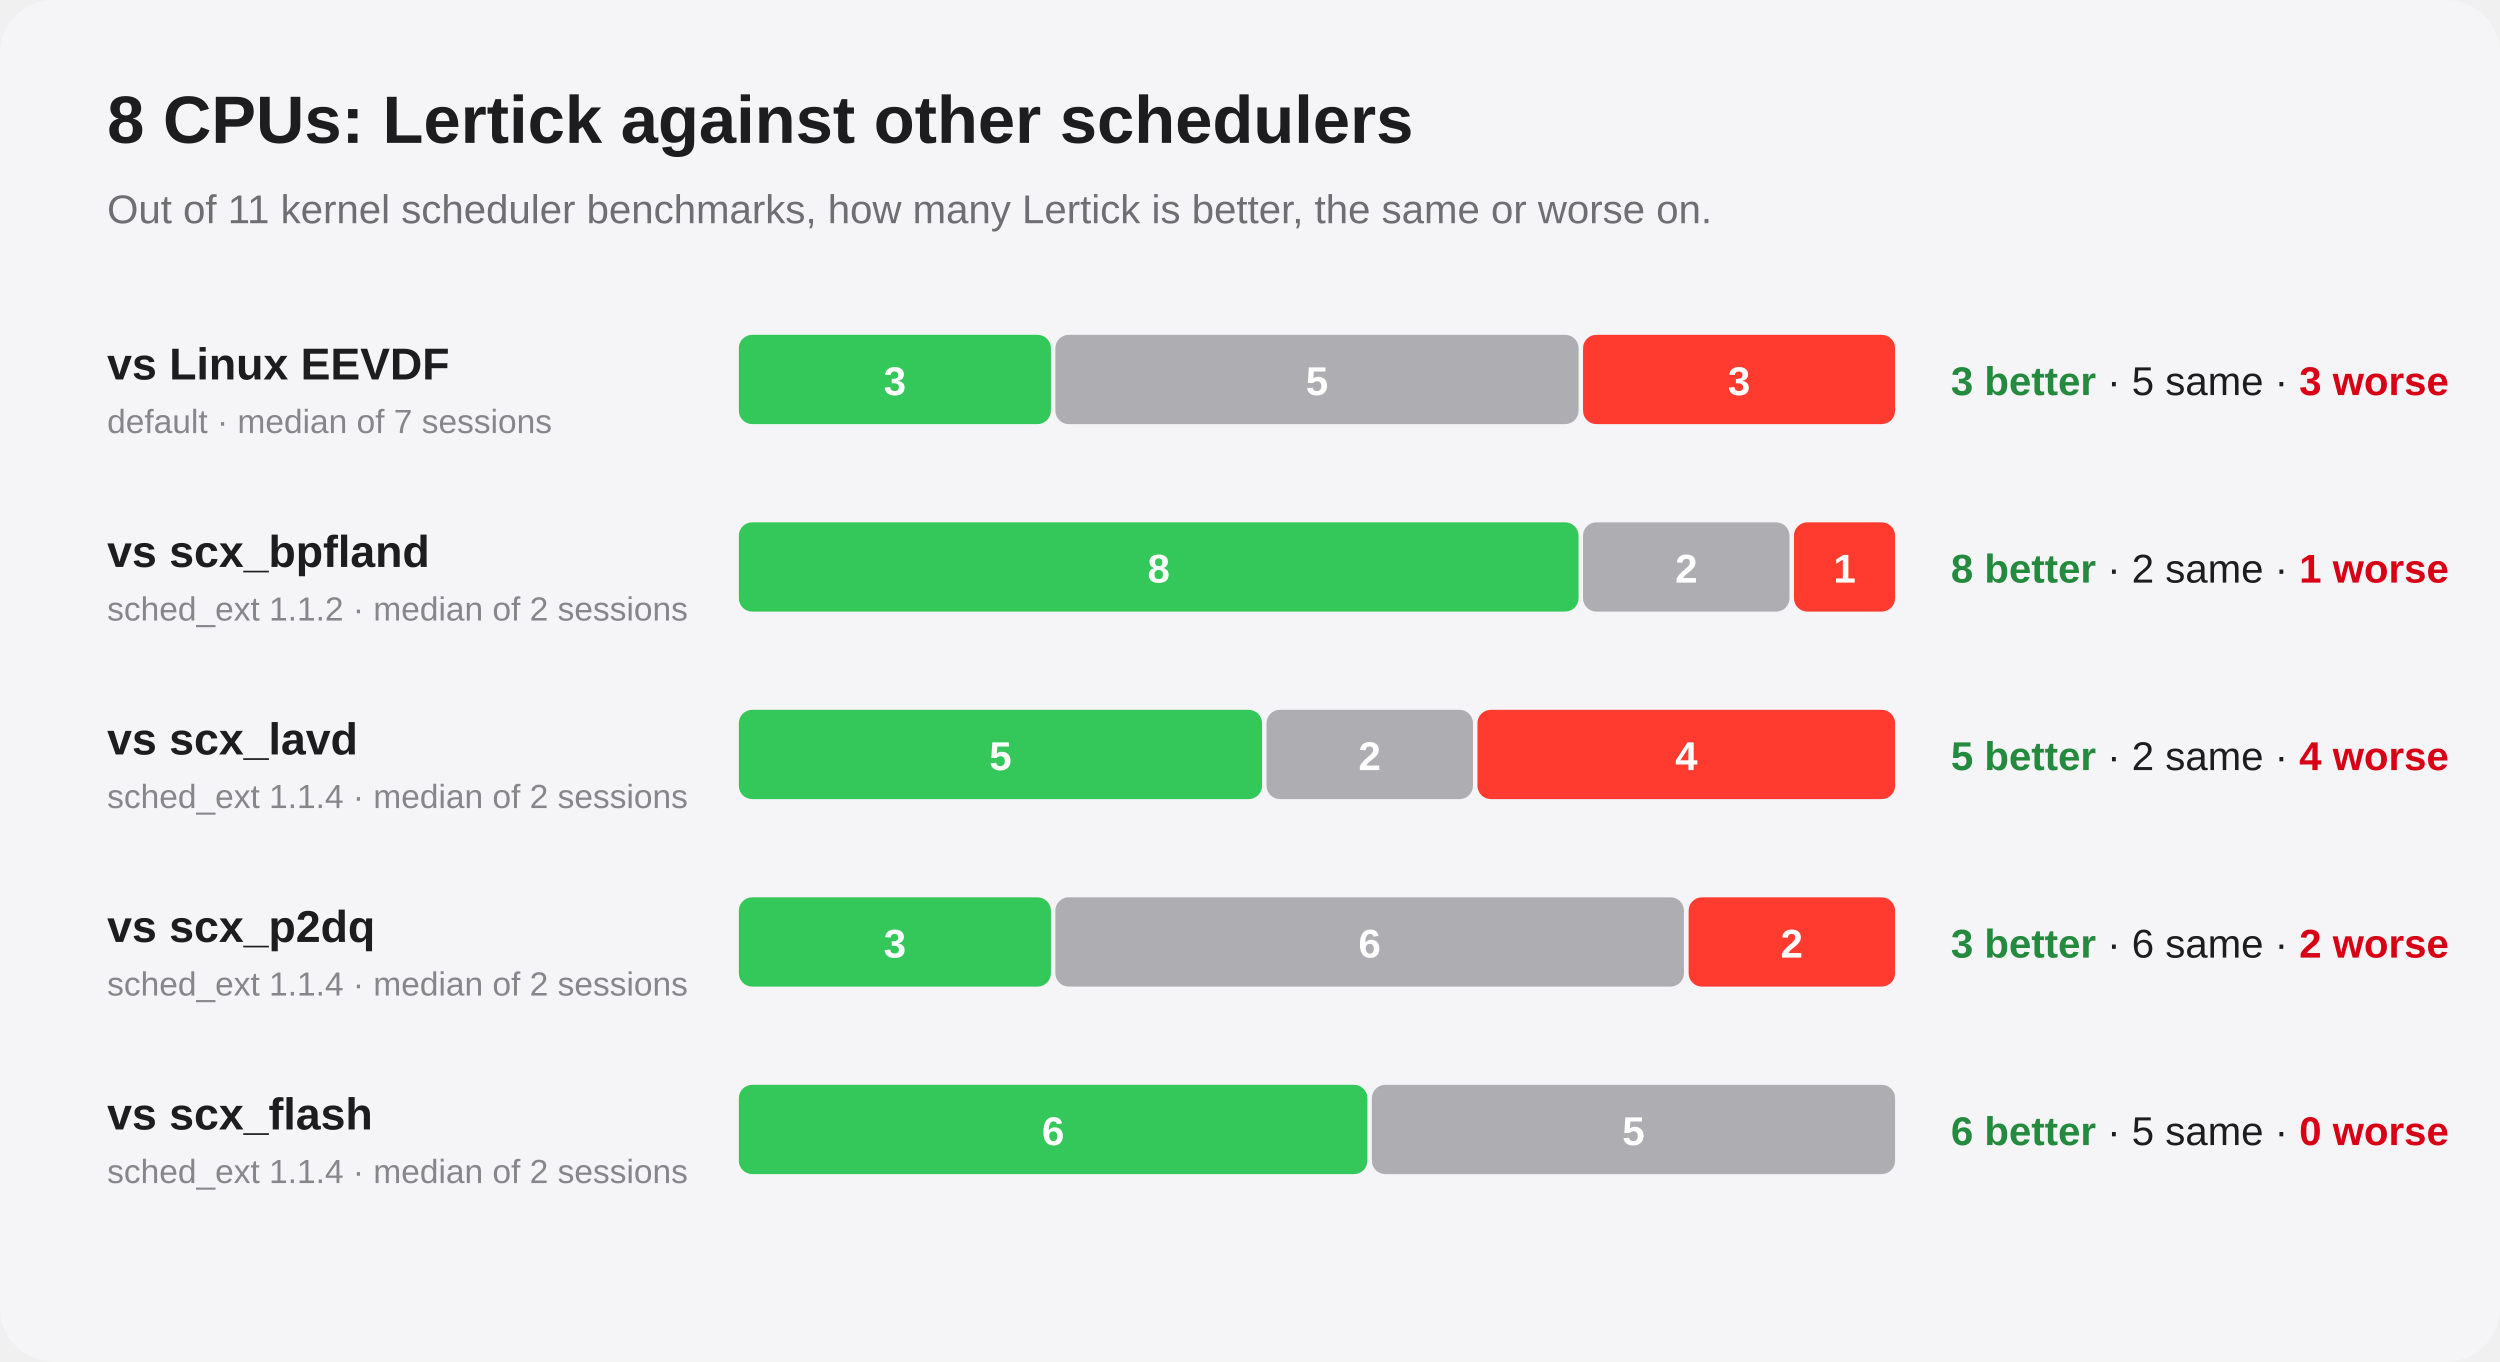
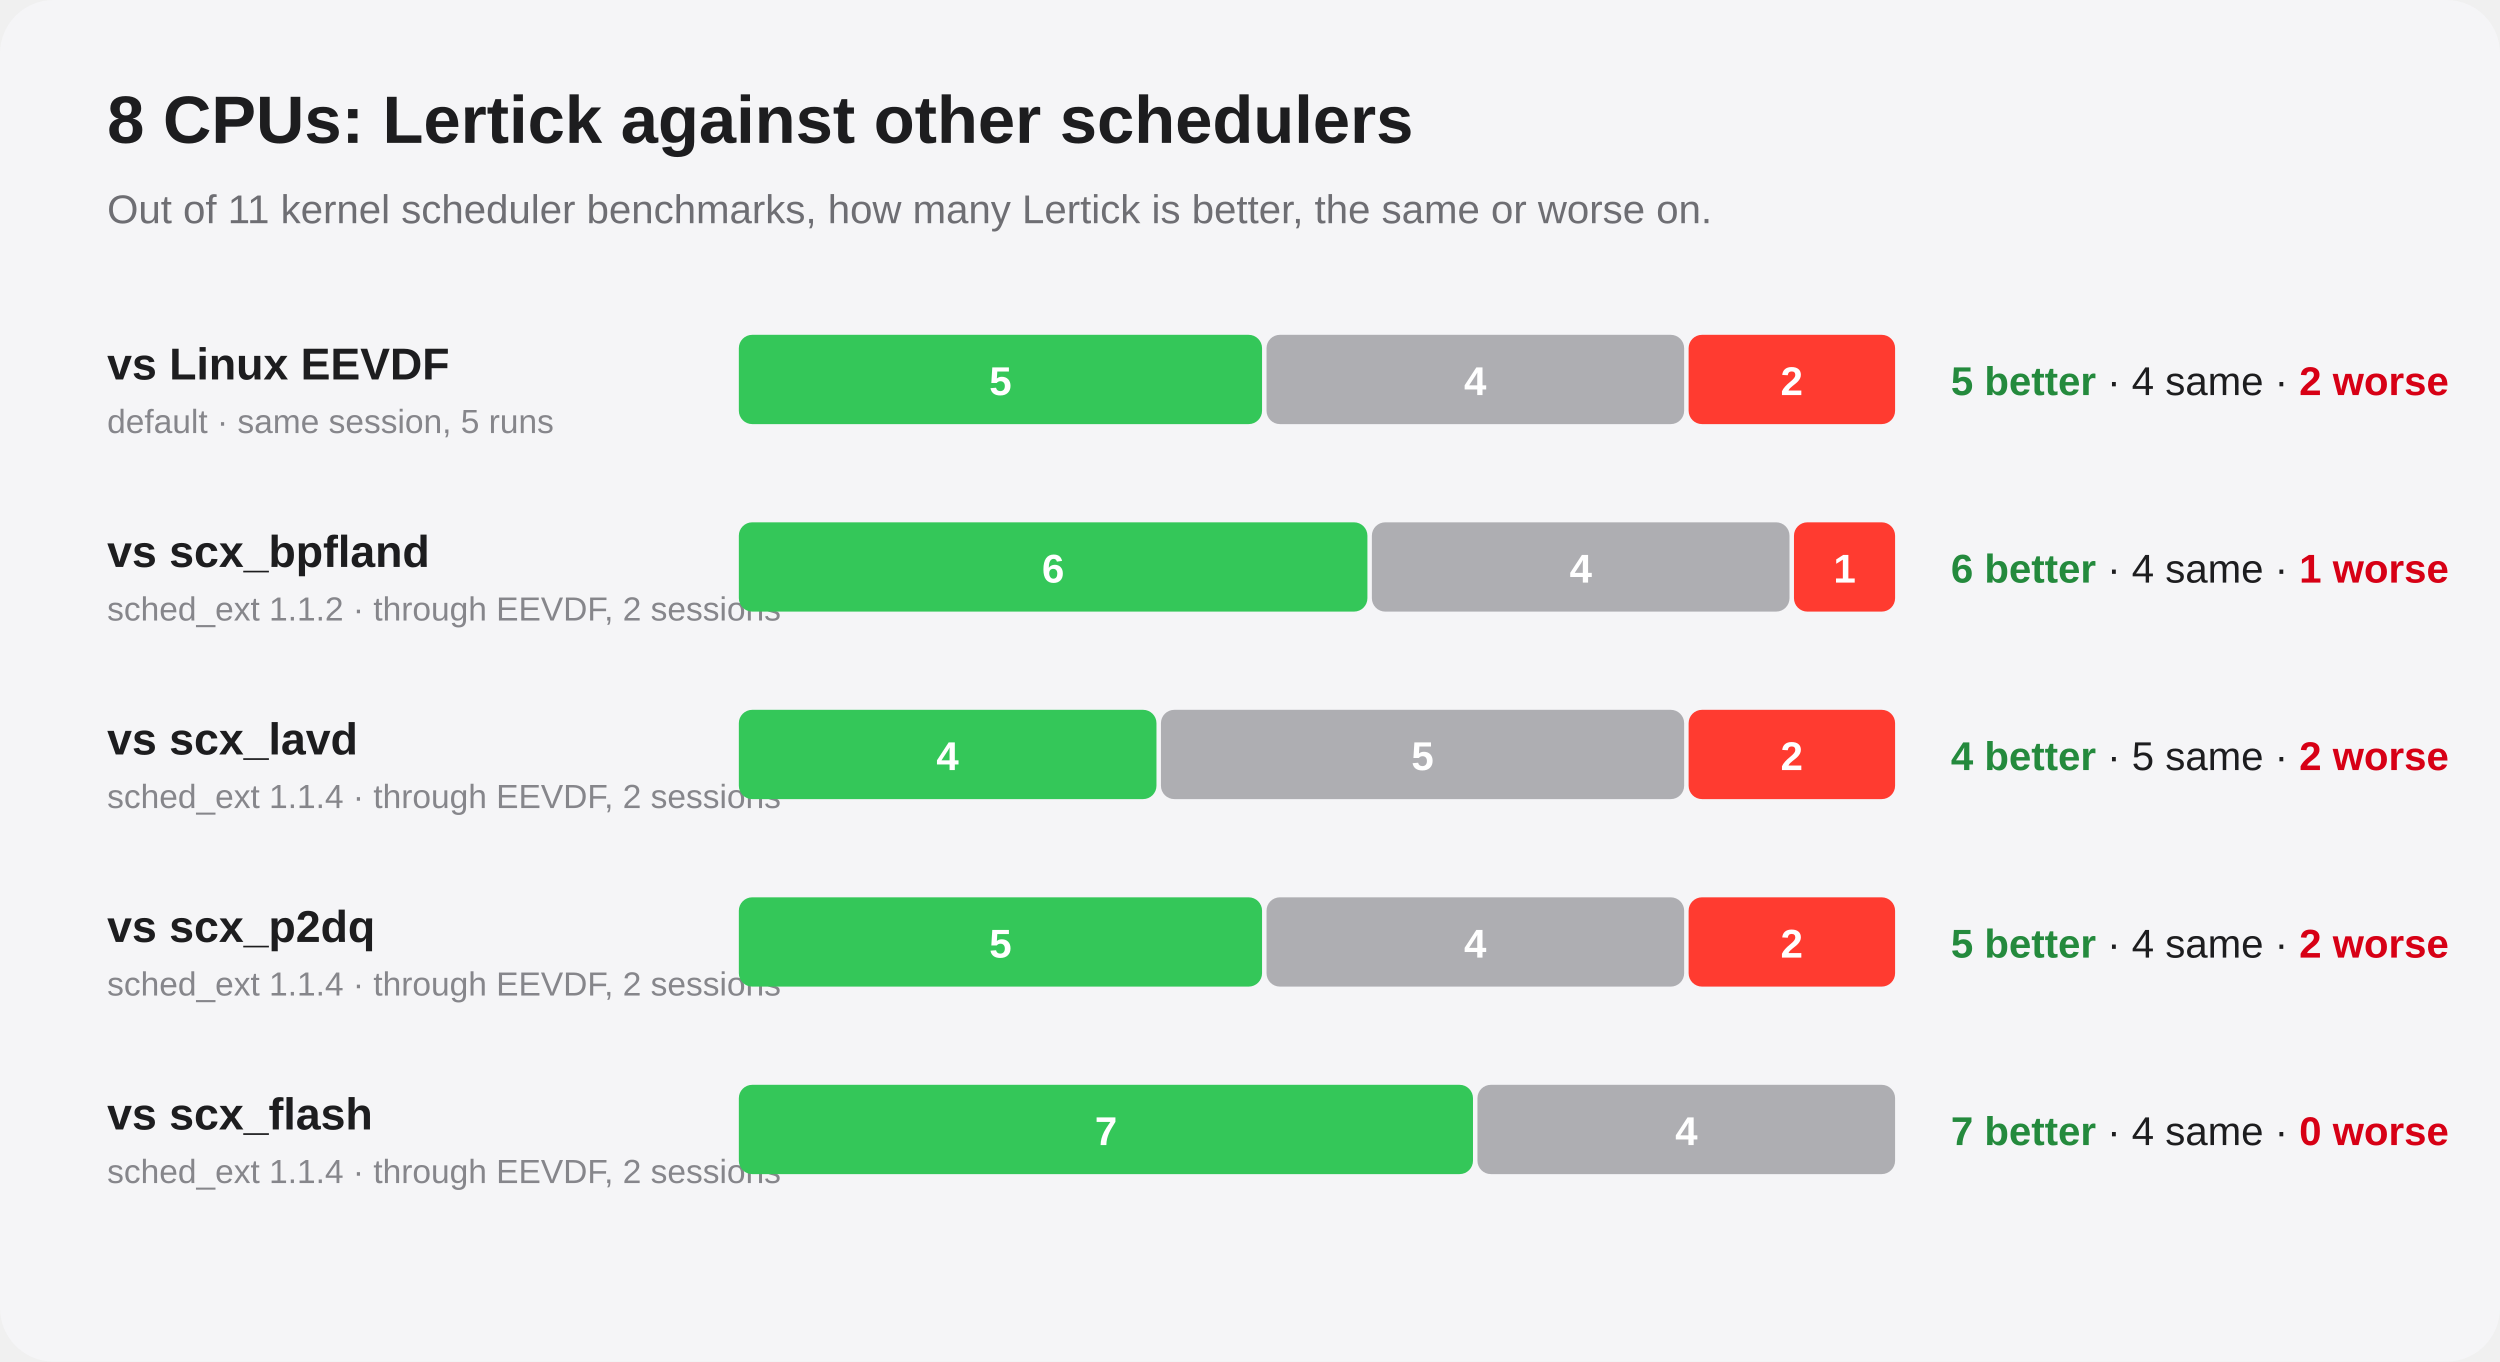
<svg xmlns="http://www.w3.org/2000/svg" width="1120" height="610" viewBox="0 0 1120 610" role="img" aria-labelledby="t d">
  <rect width="1120" height="610" rx="24" fill="#f5f5f7" />
  <text x="48" y="64" font-family="-apple-system,BlinkMacSystemFont,SF Pro Display,Segoe UI,Arial,sans-serif" font-size="30" font-weight="700" fill="#1d1d1f">8 CPUs: Lertick against other schedulers</text>
  <text x="48" y="100" font-family="-apple-system,BlinkMacSystemFont,SF Pro Display,Segoe UI,Arial,sans-serif" font-size="18" fill="#6e6e73">Out of 11 kernel scheduler benchmarks, how many Lertick is better, the same or worse on.</text>
  <text x="48" y="170" font-family="-apple-system,BlinkMacSystemFont,SF Pro Display,Segoe UI,Arial,sans-serif" font-size="20" font-weight="600" fill="#1d1d1f">vs Linux EEVDF</text>
-   <text x="48" y="194" font-family="-apple-system,BlinkMacSystemFont,SF Pro Display,Segoe UI,Arial,sans-serif" font-size="15" fill="#86868b">default · median of 7 sessions</text>
-   <rect x="331.0" y="150" width="139.8" height="40" rx="6" fill="#34c759" />
-   <text x="400.9" y="177" text-anchor="middle" font-family="-apple-system,BlinkMacSystemFont,SF Pro Display,Segoe UI,Arial,sans-serif" font-size="18" font-weight="700" fill="#ffffff">3</text>
-   <rect x="472.8" y="150" width="234.4" height="40" rx="6" fill="#aeaeb2" />
-   <text x="590.0" y="177" text-anchor="middle" font-family="-apple-system,BlinkMacSystemFont,SF Pro Display,Segoe UI,Arial,sans-serif" font-size="18" font-weight="700" fill="#ffffff">5</text>
-   <rect x="709.2" y="150" width="139.8" height="40" rx="6" fill="#ff3b30" />
-   <text x="779.1" y="177" text-anchor="middle" font-family="-apple-system,BlinkMacSystemFont,SF Pro Display,Segoe UI,Arial,sans-serif" font-size="18" font-weight="700" fill="#ffffff">3</text>
+   <text x="48" y="194" font-family="-apple-system,BlinkMacSystemFont,SF Pro Display,Segoe UI,Arial,sans-serif" font-size="15" fill="#86868b">default · same session, 5 runs</text>
+   <rect x="331.0" y="150" width="234.4" height="40" rx="6" fill="#34c759" />
+   <text x="448.2" y="177" text-anchor="middle" font-family="-apple-system,BlinkMacSystemFont,SF Pro Display,Segoe UI,Arial,sans-serif" font-size="18" font-weight="700" fill="#ffffff">5</text>
+   <rect x="567.4" y="150" width="187.1" height="40" rx="6" fill="#aeaeb2" />
+   <text x="660.9" y="177" text-anchor="middle" font-family="-apple-system,BlinkMacSystemFont,SF Pro Display,Segoe UI,Arial,sans-serif" font-size="18" font-weight="700" fill="#ffffff">4</text>
+   <rect x="756.5" y="150" width="92.5" height="40" rx="6" fill="#ff3b30" />
+   <text x="802.7" y="177" text-anchor="middle" font-family="-apple-system,BlinkMacSystemFont,SF Pro Display,Segoe UI,Arial,sans-serif" font-size="18" font-weight="700" fill="#ffffff">2</text>
  <text x="874" y="177" font-family="-apple-system,BlinkMacSystemFont,SF Pro Display,Segoe UI,Arial,sans-serif" font-size="18" fill="#1d1d1f">
-     <tspan fill="#248a3d" font-weight="700">3 better</tspan> · 5 same · <tspan fill="#d70015" font-weight="700">3 worse</tspan>
+     <tspan fill="#248a3d" font-weight="700">5 better</tspan> · 4 same · <tspan fill="#d70015" font-weight="700">2 worse</tspan>
  </text>
  <text x="48" y="254" font-family="-apple-system,BlinkMacSystemFont,SF Pro Display,Segoe UI,Arial,sans-serif" font-size="20" font-weight="600" fill="#1d1d1f">vs scx_bpfland</text>
-   <text x="48" y="278" font-family="-apple-system,BlinkMacSystemFont,SF Pro Display,Segoe UI,Arial,sans-serif" font-size="15" fill="#86868b">sched_ext 1.1.2 · median of 2 sessions</text>
-   <rect x="331.0" y="234" width="376.2" height="40" rx="6" fill="#34c759" />
-   <text x="519.1" y="261" text-anchor="middle" font-family="-apple-system,BlinkMacSystemFont,SF Pro Display,Segoe UI,Arial,sans-serif" font-size="18" font-weight="700" fill="#ffffff">8</text>
-   <rect x="709.2" y="234" width="92.5" height="40" rx="6" fill="#aeaeb2" />
-   <text x="755.5" y="261" text-anchor="middle" font-family="-apple-system,BlinkMacSystemFont,SF Pro Display,Segoe UI,Arial,sans-serif" font-size="18" font-weight="700" fill="#ffffff">2</text>
+   <text x="48" y="278" font-family="-apple-system,BlinkMacSystemFont,SF Pro Display,Segoe UI,Arial,sans-serif" font-size="15" fill="#86868b">sched_ext 1.1.2 · through EEVDF, 2 sessions</text>
+   <rect x="331.0" y="234" width="281.6" height="40" rx="6" fill="#34c759" />
+   <text x="471.8" y="261" text-anchor="middle" font-family="-apple-system,BlinkMacSystemFont,SF Pro Display,Segoe UI,Arial,sans-serif" font-size="18" font-weight="700" fill="#ffffff">6</text>
+   <rect x="614.6" y="234" width="187.1" height="40" rx="6" fill="#aeaeb2" />
+   <text x="708.2" y="261" text-anchor="middle" font-family="-apple-system,BlinkMacSystemFont,SF Pro Display,Segoe UI,Arial,sans-serif" font-size="18" font-weight="700" fill="#ffffff">4</text>
  <rect x="803.7" y="234" width="45.3" height="40" rx="6" fill="#ff3b30" />
  <text x="826.4" y="261" text-anchor="middle" font-family="-apple-system,BlinkMacSystemFont,SF Pro Display,Segoe UI,Arial,sans-serif" font-size="18" font-weight="700" fill="#ffffff">1</text>
  <text x="874" y="261" font-family="-apple-system,BlinkMacSystemFont,SF Pro Display,Segoe UI,Arial,sans-serif" font-size="18" fill="#1d1d1f">
-     <tspan fill="#248a3d" font-weight="700">8 better</tspan> · 2 same · <tspan fill="#d70015" font-weight="700">1 worse</tspan>
+     <tspan fill="#248a3d" font-weight="700">6 better</tspan> · 4 same · <tspan fill="#d70015" font-weight="700">1 worse</tspan>
  </text>
  <text x="48" y="338" font-family="-apple-system,BlinkMacSystemFont,SF Pro Display,Segoe UI,Arial,sans-serif" font-size="20" font-weight="600" fill="#1d1d1f">vs scx_lavd</text>
-   <text x="48" y="362" font-family="-apple-system,BlinkMacSystemFont,SF Pro Display,Segoe UI,Arial,sans-serif" font-size="15" fill="#86868b">sched_ext 1.1.4 · median of 2 sessions</text>
-   <rect x="331.0" y="318" width="234.4" height="40" rx="6" fill="#34c759" />
-   <text x="448.2" y="345" text-anchor="middle" font-family="-apple-system,BlinkMacSystemFont,SF Pro Display,Segoe UI,Arial,sans-serif" font-size="18" font-weight="700" fill="#ffffff">5</text>
-   <rect x="567.4" y="318" width="92.5" height="40" rx="6" fill="#aeaeb2" />
-   <text x="613.6" y="345" text-anchor="middle" font-family="-apple-system,BlinkMacSystemFont,SF Pro Display,Segoe UI,Arial,sans-serif" font-size="18" font-weight="700" fill="#ffffff">2</text>
-   <rect x="661.9" y="318" width="187.1" height="40" rx="6" fill="#ff3b30" />
-   <text x="755.5" y="345" text-anchor="middle" font-family="-apple-system,BlinkMacSystemFont,SF Pro Display,Segoe UI,Arial,sans-serif" font-size="18" font-weight="700" fill="#ffffff">4</text>
+   <text x="48" y="362" font-family="-apple-system,BlinkMacSystemFont,SF Pro Display,Segoe UI,Arial,sans-serif" font-size="15" fill="#86868b">sched_ext 1.1.4 · through EEVDF, 2 sessions</text>
+   <rect x="331.0" y="318" width="187.1" height="40" rx="6" fill="#34c759" />
+   <text x="424.5" y="345" text-anchor="middle" font-family="-apple-system,BlinkMacSystemFont,SF Pro Display,Segoe UI,Arial,sans-serif" font-size="18" font-weight="700" fill="#ffffff">4</text>
+   <rect x="520.1" y="318" width="234.4" height="40" rx="6" fill="#aeaeb2" />
+   <text x="637.3" y="345" text-anchor="middle" font-family="-apple-system,BlinkMacSystemFont,SF Pro Display,Segoe UI,Arial,sans-serif" font-size="18" font-weight="700" fill="#ffffff">5</text>
+   <rect x="756.5" y="318" width="92.5" height="40" rx="6" fill="#ff3b30" />
+   <text x="802.7" y="345" text-anchor="middle" font-family="-apple-system,BlinkMacSystemFont,SF Pro Display,Segoe UI,Arial,sans-serif" font-size="18" font-weight="700" fill="#ffffff">2</text>
  <text x="874" y="345" font-family="-apple-system,BlinkMacSystemFont,SF Pro Display,Segoe UI,Arial,sans-serif" font-size="18" fill="#1d1d1f">
-     <tspan fill="#248a3d" font-weight="700">5 better</tspan> · 2 same · <tspan fill="#d70015" font-weight="700">4 worse</tspan>
+     <tspan fill="#248a3d" font-weight="700">4 better</tspan> · 5 same · <tspan fill="#d70015" font-weight="700">2 worse</tspan>
  </text>
  <text x="48" y="422" font-family="-apple-system,BlinkMacSystemFont,SF Pro Display,Segoe UI,Arial,sans-serif" font-size="20" font-weight="600" fill="#1d1d1f">vs scx_p2dq</text>
-   <text x="48" y="446" font-family="-apple-system,BlinkMacSystemFont,SF Pro Display,Segoe UI,Arial,sans-serif" font-size="15" fill="#86868b">sched_ext 1.1.4 · median of 2 sessions</text>
-   <rect x="331.0" y="402" width="139.8" height="40" rx="6" fill="#34c759" />
-   <text x="400.9" y="429" text-anchor="middle" font-family="-apple-system,BlinkMacSystemFont,SF Pro Display,Segoe UI,Arial,sans-serif" font-size="18" font-weight="700" fill="#ffffff">3</text>
-   <rect x="472.8" y="402" width="281.6" height="40" rx="6" fill="#aeaeb2" />
-   <text x="613.6" y="429" text-anchor="middle" font-family="-apple-system,BlinkMacSystemFont,SF Pro Display,Segoe UI,Arial,sans-serif" font-size="18" font-weight="700" fill="#ffffff">6</text>
+   <text x="48" y="446" font-family="-apple-system,BlinkMacSystemFont,SF Pro Display,Segoe UI,Arial,sans-serif" font-size="15" fill="#86868b">sched_ext 1.1.4 · through EEVDF, 2 sessions</text>
+   <rect x="331.0" y="402" width="234.4" height="40" rx="6" fill="#34c759" />
+   <text x="448.2" y="429" text-anchor="middle" font-family="-apple-system,BlinkMacSystemFont,SF Pro Display,Segoe UI,Arial,sans-serif" font-size="18" font-weight="700" fill="#ffffff">5</text>
+   <rect x="567.4" y="402" width="187.1" height="40" rx="6" fill="#aeaeb2" />
+   <text x="660.9" y="429" text-anchor="middle" font-family="-apple-system,BlinkMacSystemFont,SF Pro Display,Segoe UI,Arial,sans-serif" font-size="18" font-weight="700" fill="#ffffff">4</text>
  <rect x="756.5" y="402" width="92.5" height="40" rx="6" fill="#ff3b30" />
  <text x="802.7" y="429" text-anchor="middle" font-family="-apple-system,BlinkMacSystemFont,SF Pro Display,Segoe UI,Arial,sans-serif" font-size="18" font-weight="700" fill="#ffffff">2</text>
  <text x="874" y="429" font-family="-apple-system,BlinkMacSystemFont,SF Pro Display,Segoe UI,Arial,sans-serif" font-size="18" fill="#1d1d1f">
-     <tspan fill="#248a3d" font-weight="700">3 better</tspan> · 6 same · <tspan fill="#d70015" font-weight="700">2 worse</tspan>
+     <tspan fill="#248a3d" font-weight="700">5 better</tspan> · 4 same · <tspan fill="#d70015" font-weight="700">2 worse</tspan>
  </text>
  <text x="48" y="506" font-family="-apple-system,BlinkMacSystemFont,SF Pro Display,Segoe UI,Arial,sans-serif" font-size="20" font-weight="600" fill="#1d1d1f">vs scx_flash</text>
-   <text x="48" y="530" font-family="-apple-system,BlinkMacSystemFont,SF Pro Display,Segoe UI,Arial,sans-serif" font-size="15" fill="#86868b">sched_ext 1.1.4 · median of 2 sessions</text>
-   <rect x="331.0" y="486" width="281.6" height="40" rx="6" fill="#34c759" />
-   <text x="471.8" y="513" text-anchor="middle" font-family="-apple-system,BlinkMacSystemFont,SF Pro Display,Segoe UI,Arial,sans-serif" font-size="18" font-weight="700" fill="#ffffff">6</text>
-   <rect x="614.6" y="486" width="234.4" height="40" rx="6" fill="#aeaeb2" />
-   <text x="731.8" y="513" text-anchor="middle" font-family="-apple-system,BlinkMacSystemFont,SF Pro Display,Segoe UI,Arial,sans-serif" font-size="18" font-weight="700" fill="#ffffff">5</text>
+   <text x="48" y="530" font-family="-apple-system,BlinkMacSystemFont,SF Pro Display,Segoe UI,Arial,sans-serif" font-size="15" fill="#86868b">sched_ext 1.1.4 · through EEVDF, 2 sessions</text>
+   <rect x="331.0" y="486" width="328.9" height="40" rx="6" fill="#34c759" />
+   <text x="495.5" y="513" text-anchor="middle" font-family="-apple-system,BlinkMacSystemFont,SF Pro Display,Segoe UI,Arial,sans-serif" font-size="18" font-weight="700" fill="#ffffff">7</text>
+   <rect x="661.9" y="486" width="187.1" height="40" rx="6" fill="#aeaeb2" />
+   <text x="755.5" y="513" text-anchor="middle" font-family="-apple-system,BlinkMacSystemFont,SF Pro Display,Segoe UI,Arial,sans-serif" font-size="18" font-weight="700" fill="#ffffff">4</text>
  <text x="874" y="513" font-family="-apple-system,BlinkMacSystemFont,SF Pro Display,Segoe UI,Arial,sans-serif" font-size="18" fill="#1d1d1f">
-     <tspan fill="#248a3d" font-weight="700">6 better</tspan> · 5 same · <tspan fill="#d70015" font-weight="700">0 worse</tspan>
+     <tspan fill="#248a3d" font-weight="700">7 better</tspan> · 4 same · <tspan fill="#d70015" font-weight="700">0 worse</tspan>
  </text>
</svg>
